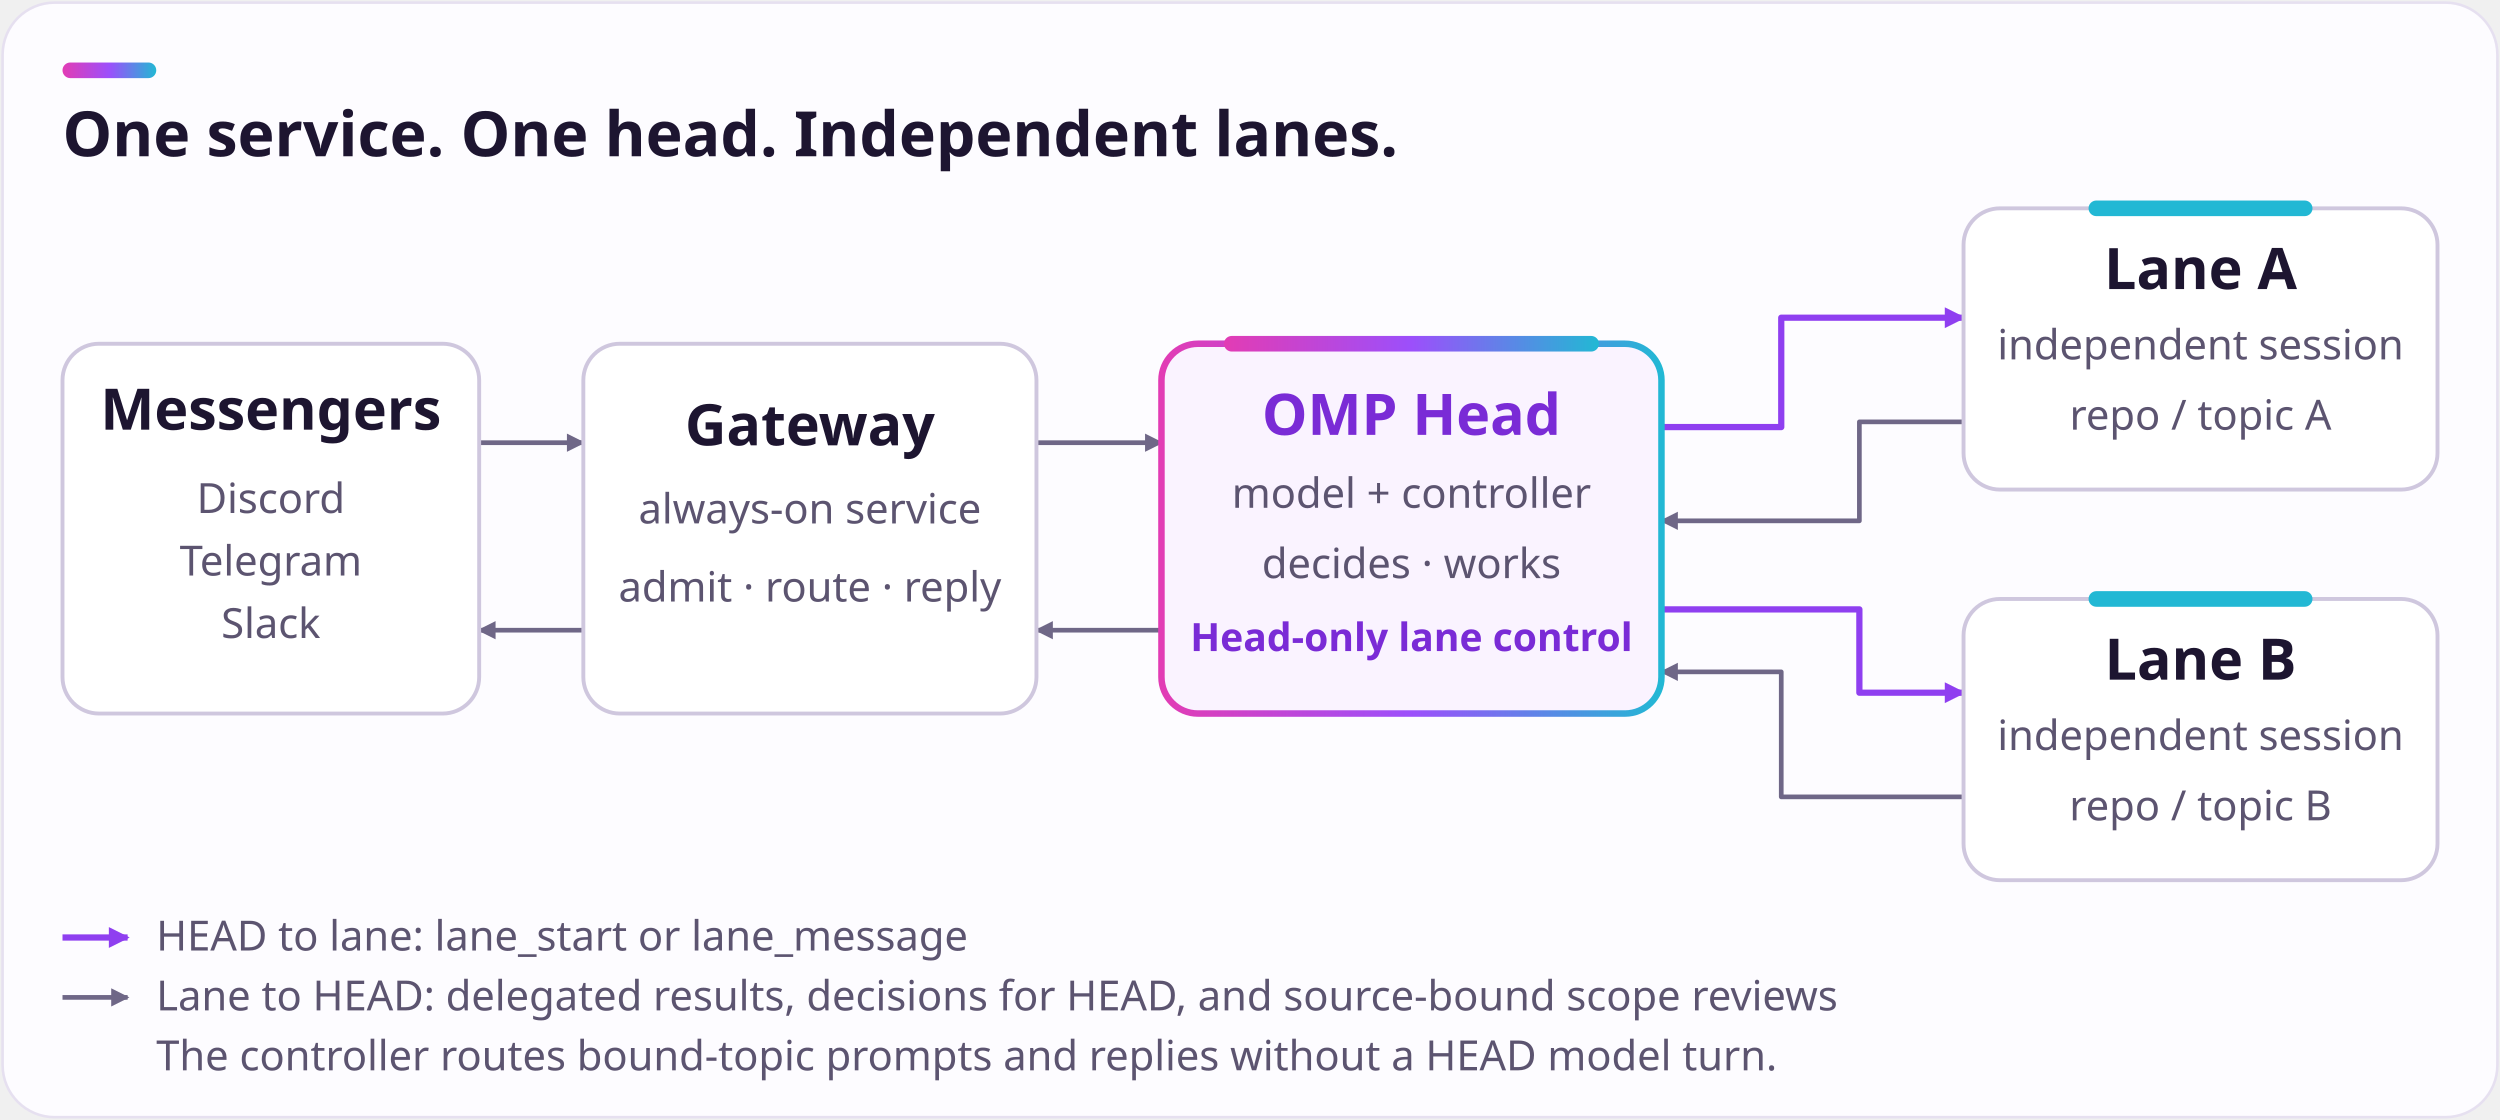
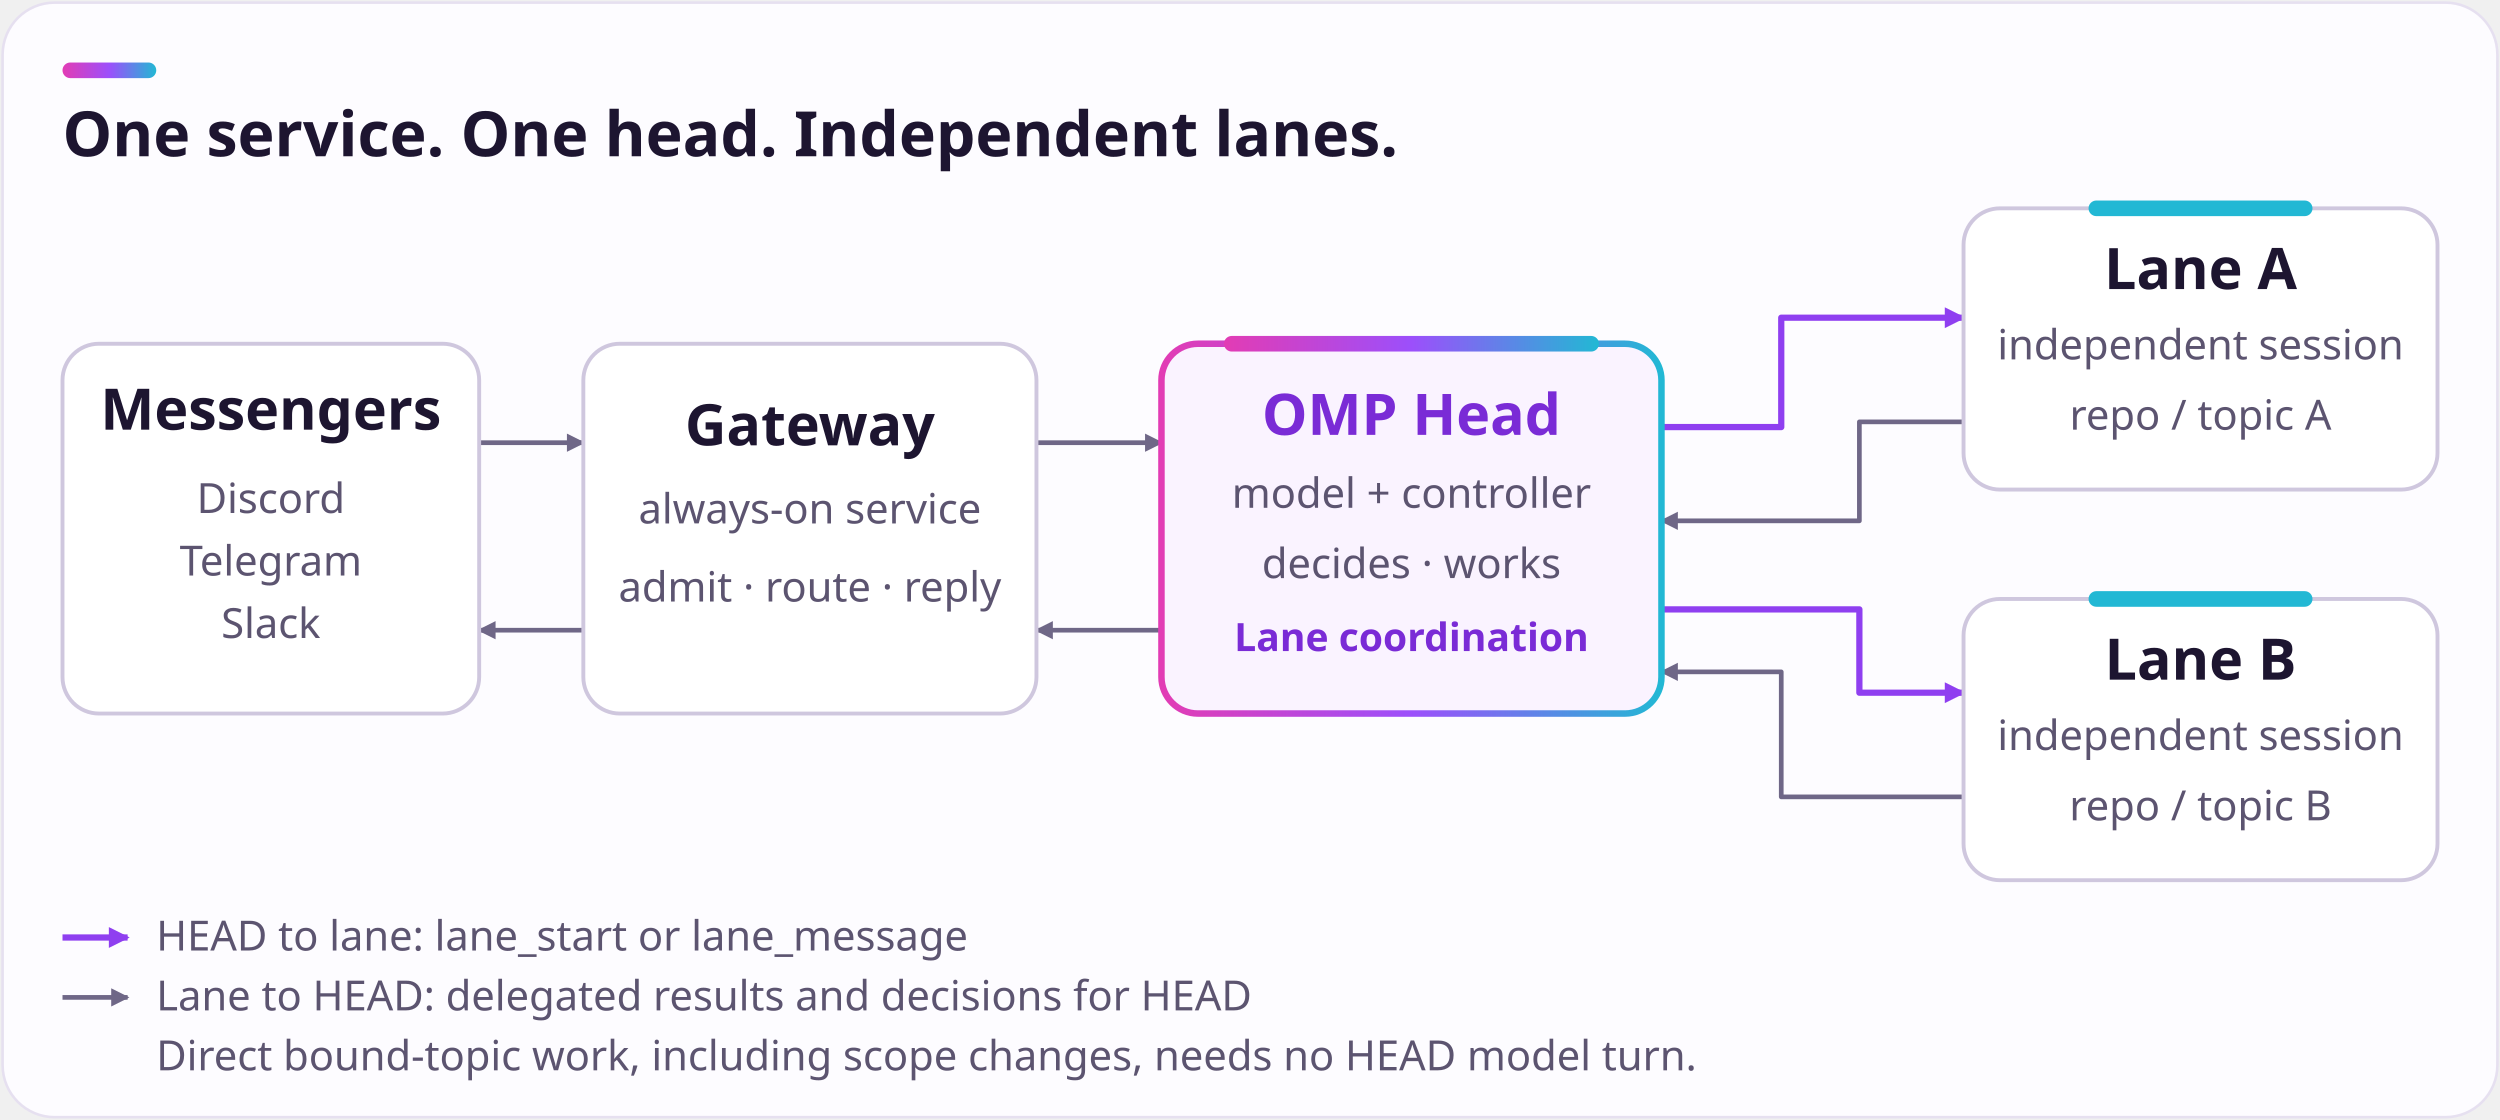
<svg xmlns="http://www.w3.org/2000/svg" width="960" height="430" viewBox="0 0 960 430" role="img" aria-labelledby="architecture-title architecture-desc" font-family="system-ui, -apple-system, BlinkMacSystemFont, 'Segoe UI', 'Noto Sans', Helvetica, Arial, sans-serif">
  <defs>
    <linearGradient id="hero" x1="0" y1="0" x2="1" y2="0">
      <stop offset="0" stop-color="#e23cb4" />
      <stop offset="0.5" stop-color="#9c4ffb" />
      <stop offset="1" stop-color="#22b8d4" />
    </linearGradient>
    <marker id="flow-arrow" viewBox="0 0 10 10" refX="9" refY="5" markerWidth="7" markerHeight="7" orient="auto" markerUnits="userSpaceOnUse">
      <path d="M0 0 10 5 0 10Z" fill="#6f6787" />
    </marker>
    <marker id="control-arrow" viewBox="0 0 10 10" refX="9" refY="5" markerWidth="8" markerHeight="8" orient="auto" markerUnits="userSpaceOnUse">
      <path d="M0 0 10 5 0 10Z" fill="#8f3ff0" />
    </marker>
  </defs>
  <rect x="1" y="1" width="958" height="428" rx="20" fill="#fdfcff" stroke="#e6e0f0" />
  <rect x="24" y="24" width="36" height="6" rx="3" fill="url(#hero)" />
  <text x="24" y="60" font-size="24" font-weight="700" fill="#1d1530">One service. One head. Independent lanes.</text>
  <g aria-hidden="true">
    <path d="M184 170H224" fill="none" stroke="#6f6787" stroke-width="1.8" stroke-linejoin="round" marker-end="url(#flow-arrow)" />
    <path d="M398 170H446" fill="none" stroke="#6f6787" stroke-width="1.8" stroke-linejoin="round" marker-end="url(#flow-arrow)" />
    <path d="M446 242H398" fill="none" stroke="#6f6787" stroke-width="1.8" stroke-linejoin="round" marker-end="url(#flow-arrow)" />
    <path d="M224 242H184" fill="none" stroke="#6f6787" stroke-width="1.8" stroke-linejoin="round" marker-end="url(#flow-arrow)" />
    <path d="M638 164H684V122H754" fill="none" stroke="#8f3ff0" stroke-width="2.4" stroke-linejoin="round" marker-end="url(#control-arrow)" />
    <path d="M754 162H714V200H638" fill="none" stroke="#6f6787" stroke-width="1.8" stroke-linejoin="round" marker-end="url(#flow-arrow)" />
    <path d="M638 234H714V266H754" fill="none" stroke="#8f3ff0" stroke-width="2.4" stroke-linejoin="round" marker-end="url(#control-arrow)" />
    <path d="M754 306H684V258H638" fill="none" stroke="#6f6787" stroke-width="1.8" stroke-linejoin="round" marker-end="url(#flow-arrow)" />
  </g>
  <g>
    <rect x="24" y="132" width="160" height="142" rx="14" fill="#ffffff" stroke="#cfc7de" stroke-width="1.5" />
    <text x="104" y="165" font-size="22" font-weight="700" text-anchor="middle" fill="#1d1530">Messengers</text>
    <text x="104" y="197" font-size="16" text-anchor="middle" fill="#5c5470">Discord</text>
    <text x="104" y="221" font-size="16" text-anchor="middle" fill="#5c5470">Telegram</text>
    <text x="104" y="245" font-size="16" text-anchor="middle" fill="#5c5470">Slack</text>
  </g>
  <g>
    <rect x="224" y="132" width="174" height="142" rx="14" fill="#ffffff" stroke="#cfc7de" stroke-width="1.5" />
    <text x="311" y="171" font-size="22" font-weight="700" text-anchor="middle" fill="#1d1530">Gateway</text>
    <text x="311" y="201" font-size="16" text-anchor="middle" fill="#5c5470">always-on service</text>
    <text x="311" y="231" font-size="16" text-anchor="middle" fill="#5c5470">admit · route · reply</text>
  </g>
  <g>
    <rect x="446" y="132" width="192" height="142" rx="14" fill="#faf3ff" stroke="url(#hero)" stroke-width="2.5" />
    <rect x="470" y="129" width="144" height="6" rx="3" fill="url(#hero)" />
    <text x="542" y="167" font-size="22" font-weight="700" text-anchor="middle" fill="#7a2bd6">OMP Head</text>
    <text x="542" y="195" font-size="16" text-anchor="middle" fill="#5c5470">model + controller</text>
    <text x="542" y="222" font-size="16" text-anchor="middle" fill="#5c5470">decides · works</text>
-     <text x="542" y="250" font-size="15" font-weight="600" text-anchor="middle" fill="#7a2bd6">Head-only lane control</text>
+     <text x="542" y="250" font-size="15" font-weight="600" text-anchor="middle" fill="#7a2bd6">Lane coordination</text>
  </g>
  <g>
    <rect x="754" y="80" width="182" height="108" rx="14" fill="#ffffff" stroke="#cfc7de" stroke-width="1.5" />
    <rect x="802" y="77" width="86" height="6" rx="3" fill="#22b8d4" />
    <text x="845" y="111" font-size="22" font-weight="700" text-anchor="middle" fill="#1d1530">Lane A</text>
    <text x="845" y="138" font-size="16" text-anchor="middle" fill="#5c5470">independent session</text>
    <text x="845" y="165" font-size="16" text-anchor="middle" fill="#5c5470">repo / topic A</text>
  </g>
  <g>
    <rect x="754" y="230" width="182" height="108" rx="14" fill="#ffffff" stroke="#cfc7de" stroke-width="1.5" />
    <rect x="802" y="227" width="86" height="6" rx="3" fill="#22b8d4" />
    <text x="845" y="261" font-size="22" font-weight="700" text-anchor="middle" fill="#1d1530">Lane B</text>
    <text x="845" y="288" font-size="16" text-anchor="middle" fill="#5c5470">independent session</text>
    <text x="845" y="315" font-size="16" text-anchor="middle" fill="#5c5470">repo / topic B</text>
  </g>
  <g>
    <path d="M24 360H49" fill="none" stroke="#8f3ff0" stroke-width="2.4" marker-end="url(#control-arrow)" />
    <text x="60" y="365" font-size="16" fill="#5c5470">HEAD to lane: lane_start or lane_message</text>
    <path d="M24 383H49" fill="none" stroke="#6f6787" stroke-width="1.8" marker-end="url(#flow-arrow)" />
-     <text x="60" y="388" font-size="16" fill="#5c5470">Lane to HEAD: delegated results, decisions for HEAD, and source-bound scope reviews</text>
-     <text x="60" y="411" font-size="16" fill="#5c5470">The controller routes bound-topic prompts and replies without a HEAD model turn.</text>
+     <text x="60" y="388" font-size="16" fill="#5c5470">Lane to HEAD: delegated results and decisions for HEAD</text>
+     <text x="60" y="411" font-size="16" fill="#5c5470">Direct bound-topic work, including scope changes, needs no HEAD model turn.</text>
  </g>
</svg>
